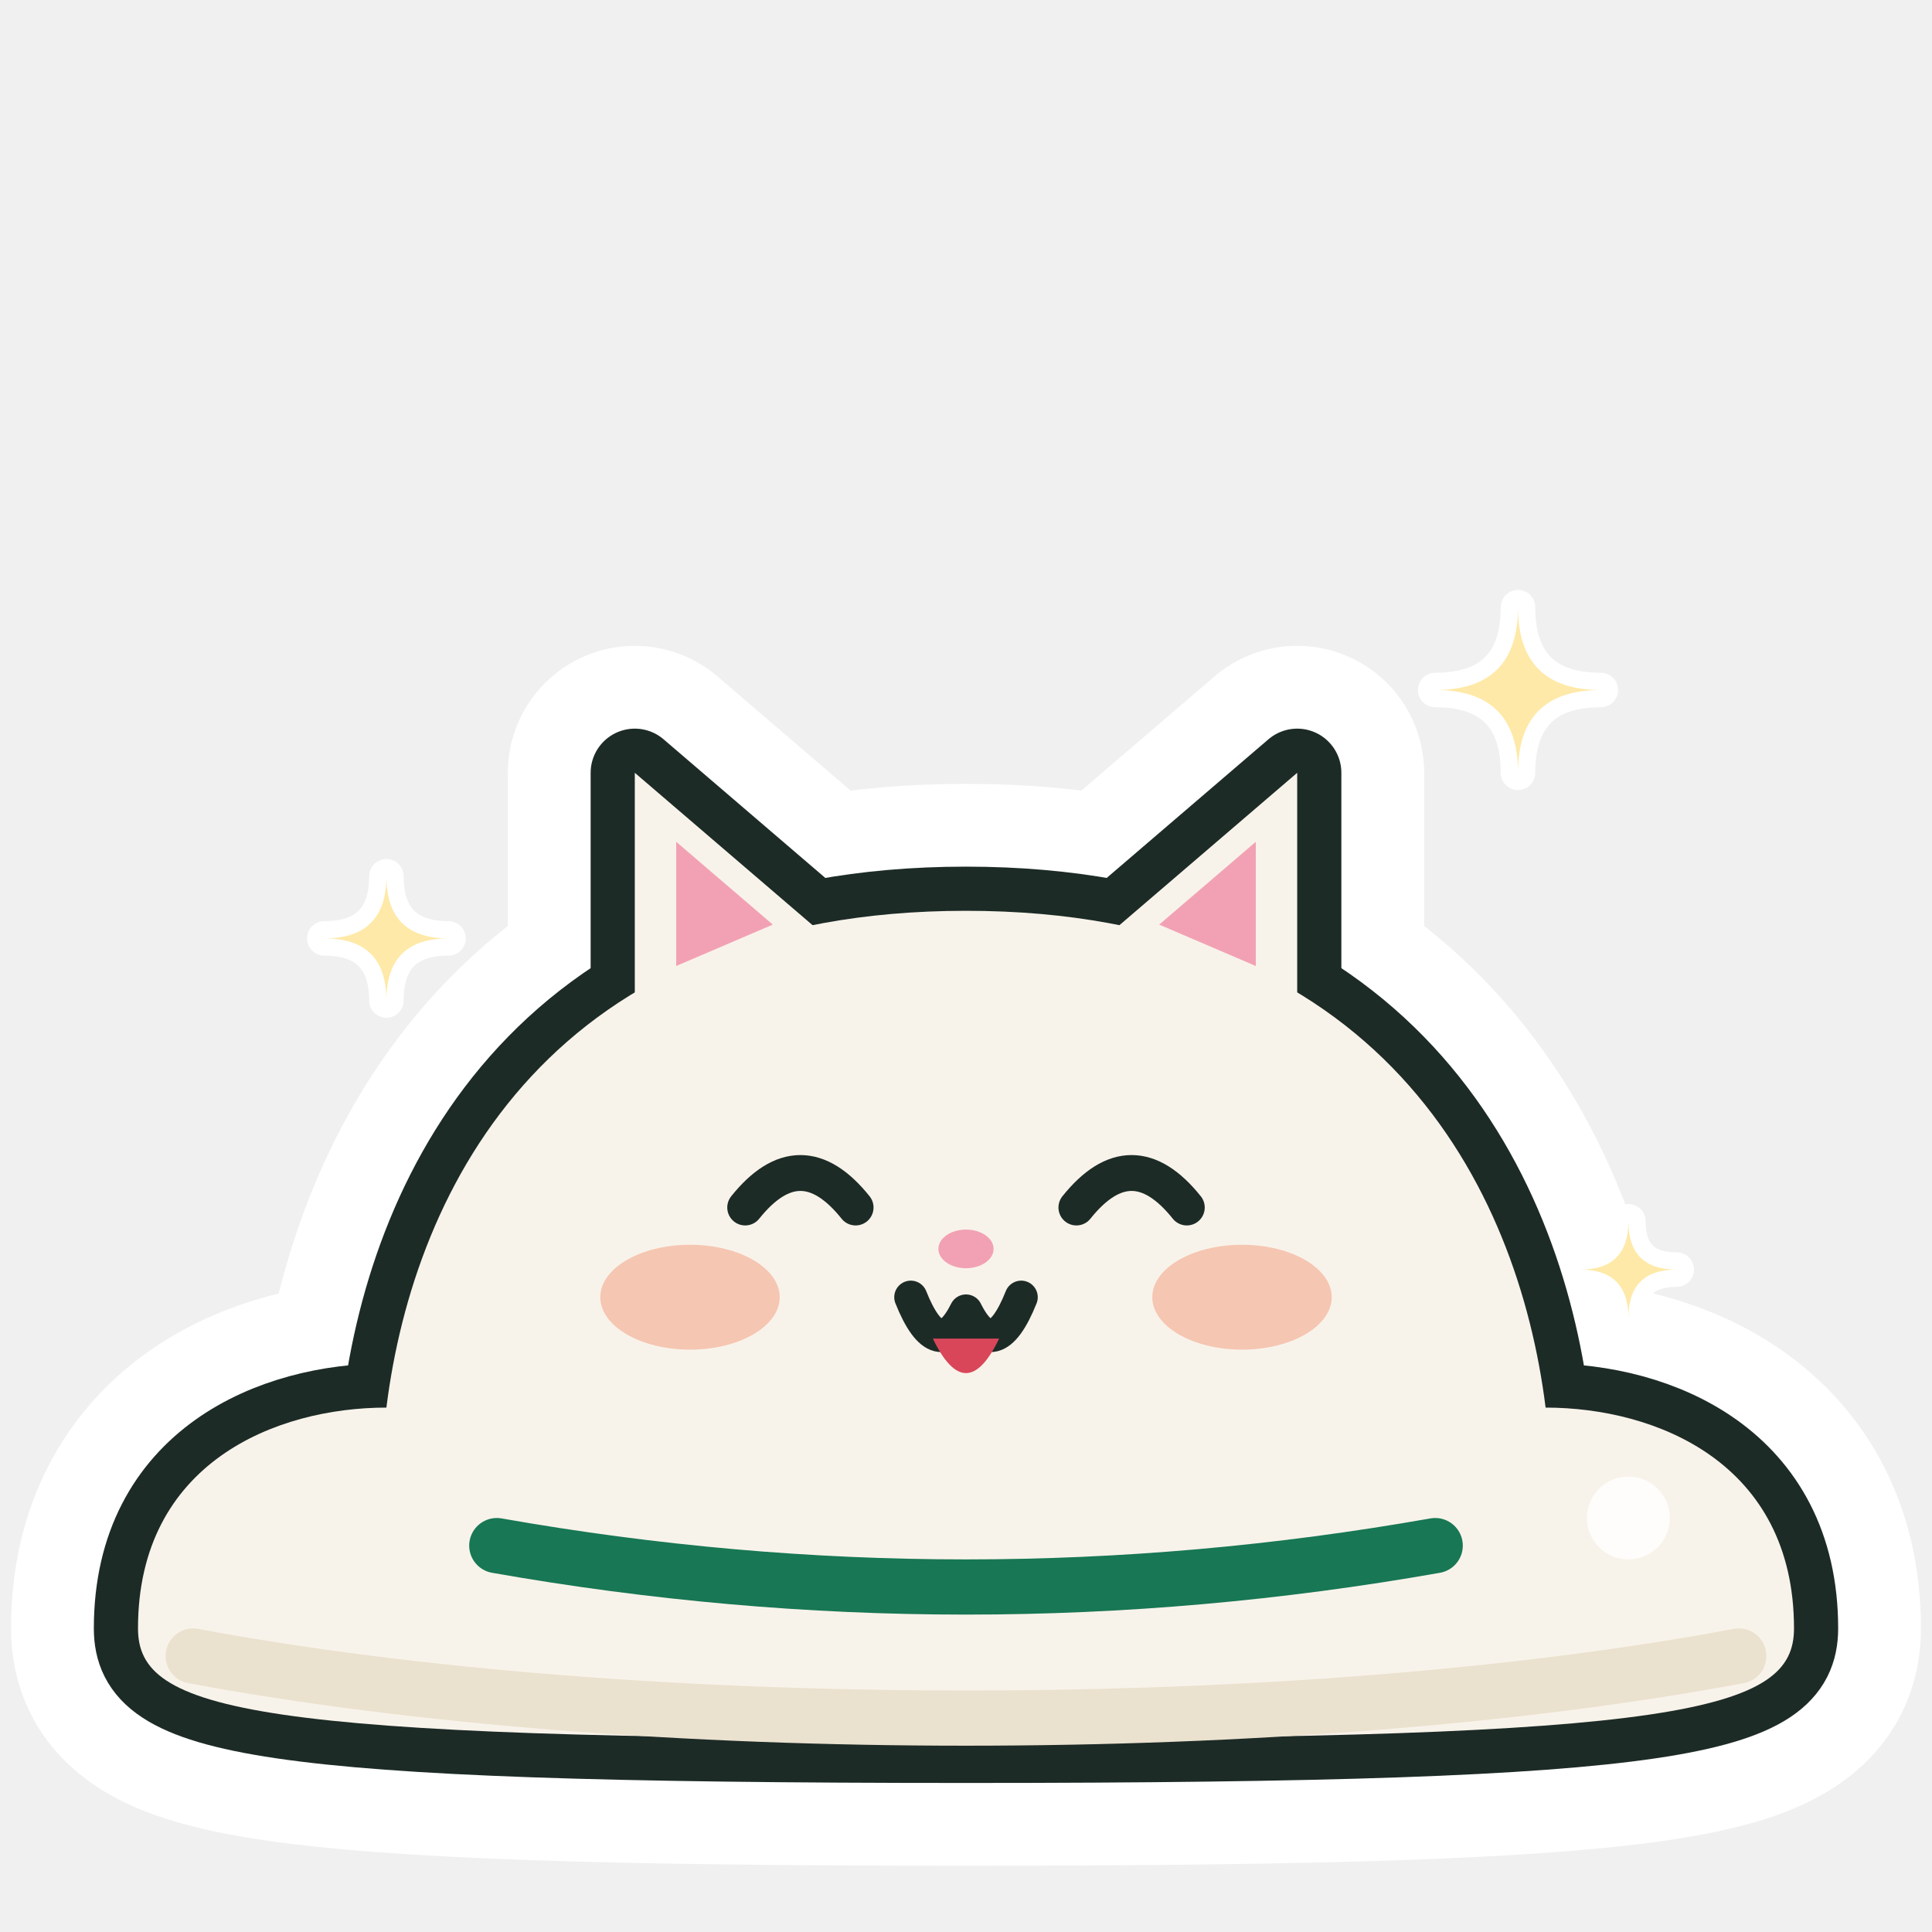
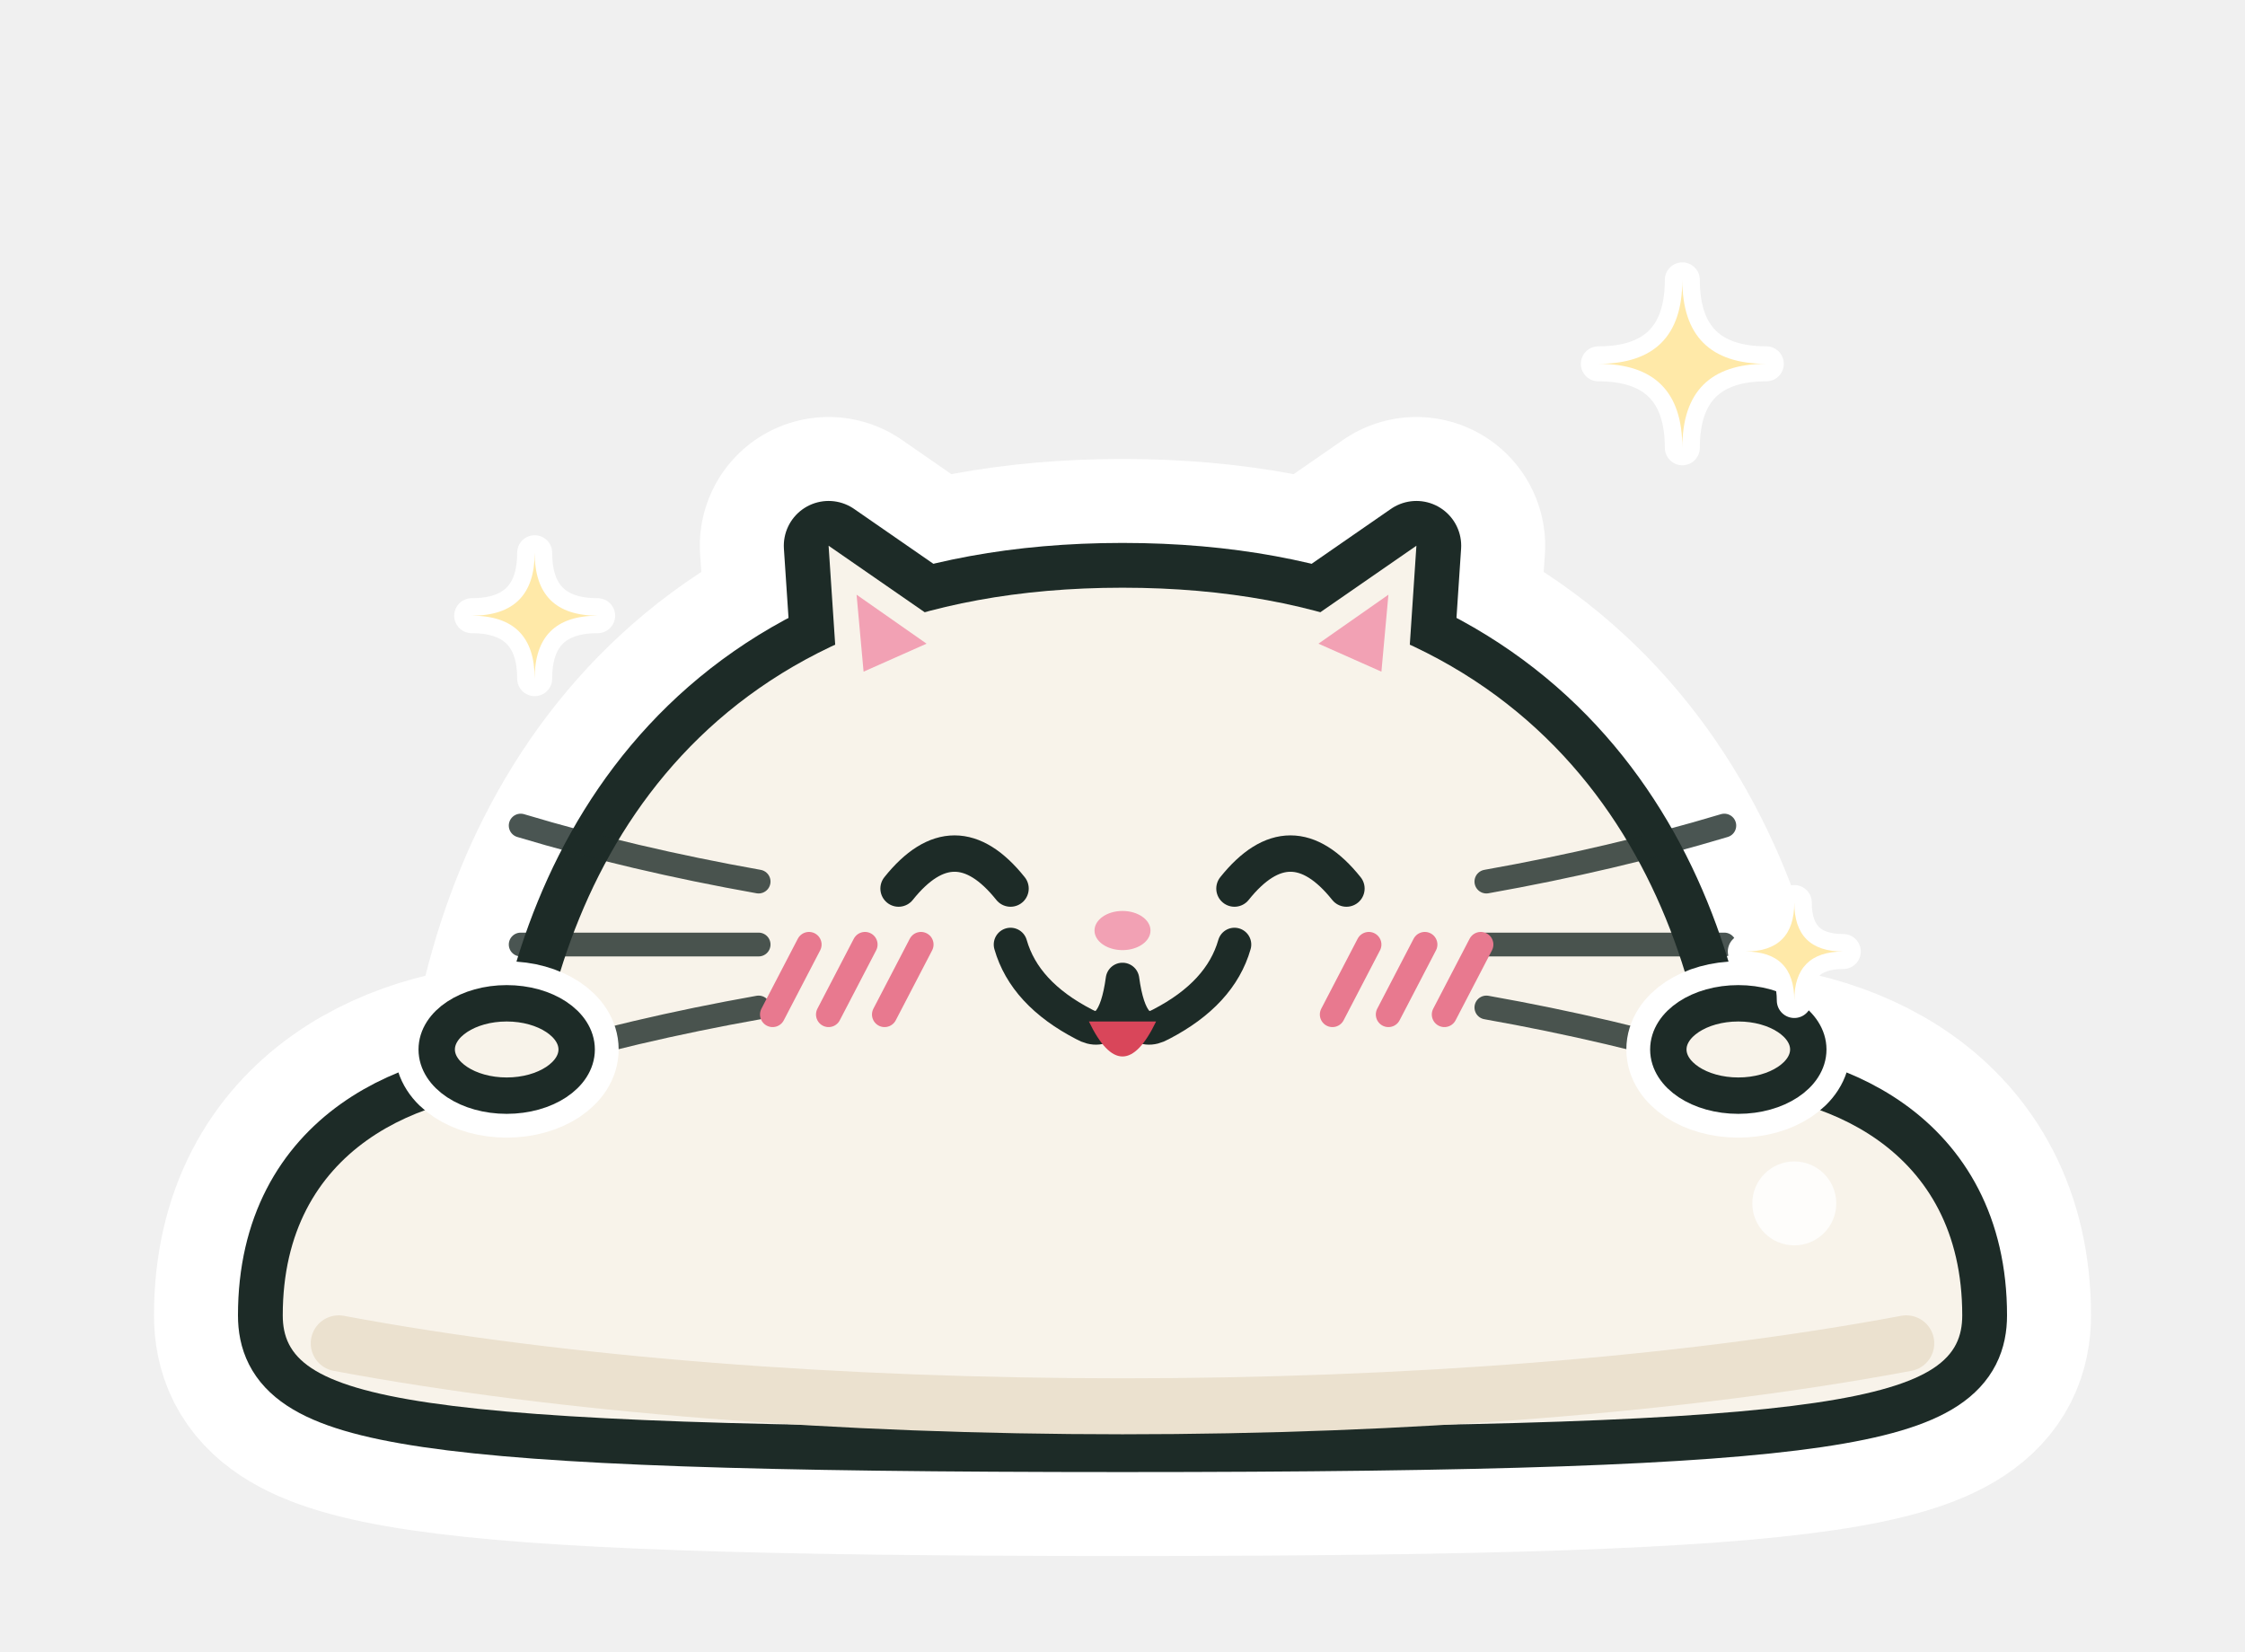
- <svg xmlns="http://www.w3.org/2000/svg" viewBox="-6 -6 140 140" width="128" height="128">
-   <g stroke-linejoin="round" stroke-linecap="round">
-     <path d="M4 112 C4 100 14 96 22 96 C24 80 34 60 64 60 C94 60 104 80 106 96 C114 96 124 100 124 112 C124 118 116 120 64 120 C12 120 4 118 4 112 Z" fill="#fff" stroke="#fff" stroke-width="18.4" />
-     <path d="M40 70 L40 50 L54 62 Z" fill="#fff" stroke="#fff" stroke-width="18.4" />
-     <path d="M88 70 L88 50 L74 62 Z" fill="#fff" stroke="#fff" stroke-width="18.4" />
-     <path d="M4 112 C4 100 14 96 22 96 C24 80 34 60 64 60 C94 60 104 80 106 96 C114 96 124 100 124 112 C124 118 116 120 64 120 C12 120 4 118 4 112 Z" fill="#1d2b27" stroke="#1d2b27" stroke-width="6.4" />
-     <path d="M40 70 L40 50 L54 62 Z" fill="#1d2b27" stroke="#1d2b27" stroke-width="6.4" />
-     <path d="M88 70 L88 50 L74 62 Z" fill="#1d2b27" stroke="#1d2b27" stroke-width="6.4" />
-     <path d="M4 112 C4 100 14 96 22 96 C24 80 34 60 64 60 C94 60 104 80 106 96 C114 96 124 100 124 112 C124 118 116 120 64 120 C12 120 4 118 4 112 Z" fill="#f8f3ea" />
-     <path d="M40 70 L40 50 L54 62 Z" fill="#f8f3ea" />
-     <path d="M88 70 L88 50 L74 62 Z" fill="#f8f3ea" />
-     <path d="M43 64 L43 55 L50 61 Z" fill="#f2a1b4" />
-     <path d="M85 64 L85 55 L78 61 Z" fill="#f2a1b4" />
-     <path d="M8 114 C40 120 88 120 120 114" fill="none" stroke="#ebe1cf" stroke-width="4" />
-     <circle cx="112" cy="104" r="3" fill="#fff" opacity=".8" />
-     <path d="M30 106 Q64 112 98 106" fill="none" stroke="#006945" stroke-width="4" opacity=".9" />
-     <path d="M48 81.5 Q52 76.5 56 81.5" fill="none" stroke="#1d2b27" stroke-width="2.6" />
-     <path d="M72 81.5 Q76 76.5 80 81.5" fill="none" stroke="#1d2b27" stroke-width="2.6" />
-     <ellipse cx="44" cy="88" rx="6.5" ry="3.8" fill="#f4b39a" opacity=".7" />
-     <ellipse cx="84" cy="88" rx="6.5" ry="3.8" fill="#f4b39a" opacity=".7" />
-     <ellipse cx="64" cy="84.5" rx="2" ry="1.4" fill="#f2a1b4" />
-     <path d="M60 88 Q62.0 93 64 89 Q66.0 93 68 88" fill="none" stroke="#1d2b27" stroke-width="2.4" />
-     <path d="M61.6 91 Q64 96 66.4 91 Z" fill="#d9465a" />
-     <path d="M104 38 Q104 44 110 44 Q104 44 104 50 Q104 44 98 44 Q104 44 104 38 Z" fill="#ffe9a8" stroke="#fff" stroke-width="2.5" paint-order="stroke" />
-     <path d="M22 57.5 Q22 62 26.5 62 Q22 62 22 66.5 Q22 62 17.5 62 Q22 62 22 57.5 Z" fill="#ffe9a8" stroke="#fff" stroke-width="2.5" paint-order="stroke" />
-     <path d="M112 82.5 Q112 86 115.5 86 Q112 86 112 89.5 Q112 86 108.5 86 Q112 86 112 82.5 Z" fill="#ffe9a8" stroke="#fff" stroke-width="2.5" paint-order="stroke" />
+ <svg xmlns="http://www.w3.org/2000/svg" viewBox="-16 18 160 118" width="174" height="128">
+   <g transform="translate(64 121)">
+     <g>
+       <animateTransform attributeName="transform" type="scale" dur="1.8s" repeatCount="indefinite" calcMode="spline" keyTimes="0;.12;.25;.37;.5;.62;.75;.87;1" keySplines=".45 0 .55 1;.45 0 .55 1;.45 0 .55 1;.45 0 .55 1;.45 0 .55 1;.45 0 .55 1;.45 0 .55 1;.45 0 .55 1" values="1 1;1.13 .85;.95 1.07;1.03 .97;1 1;1.13 .85;.95 1.07;1.03 .97;1 1" />
+       <g transform="translate(-64 -121)">
+         <g>
+           <ellipse cx="14" cy="117" rx="7" ry="4.5" fill="#f8f3ea" stroke="#1d2b27" stroke-width="3">
+             <animate attributeName="rx" dur="1.8s" repeatCount="indefinite" values="7;9;6;7.5;7" />
+             <animate attributeName="cx" dur="1.8s" repeatCount="indefinite" values="14;9;14;17;14" />
+           </ellipse>
+         </g>
+         <g>
+           <ellipse cx="114" cy="118" rx="5.5" ry="3.6" fill="#f8f3ea" stroke="#1d2b27" stroke-width="3">
+             <animate attributeName="rx" dur="1.8s" repeatCount="indefinite" values="5.5;4.5;6.5;8;5.5" />
+             <animate attributeName="cx" dur="1.8s" repeatCount="indefinite" values="114;111;114;120;114" />
+           </ellipse>
+         </g>
+         <g stroke-linejoin="round" stroke-linecap="round">
+           <path d="M44 72 L43 57 L56 66 Z" fill="#fff" stroke="#fff" stroke-width="18.4" />
+           <path d="M84 72 L85 57 L72 66 Z" fill="#fff" stroke="#fff" stroke-width="18.4" />
+           <path d="M4 112 C4 100 14 96 22 96 C24 80 34 60 64 60 C94 60 104 80 106 96 C114 96 124 100 124 112 C124 118 116 120 64 120 C12 120 4 118 4 112 Z" fill="#fff" stroke="#fff" stroke-width="18.4">
+             <animate attributeName="d" dur="1.8s" repeatCount="indefinite" calcMode="spline" keyTimes="0;.25;.5;.75;1" keySplines=".45 0 .55 1;.45 0 .55 1;.45 0 .55 1;.45 0 .55 1" values="M4 112 C4 100 14 96 22 96 C24 80 34 60 64 60 C94 60 104 80 106 96 C114 96 124 100 124 112 C124 118 116 120 64 120 C12 120 4 118 4 112 Z;M-4 111 C-5 98 10 93 21 95 C24 80 34 60 64 60 C94 60 104 80 107 97 C114 98 120 102 120 112 C120 118 112 120 60 120 C6 120 -4 117 -4 111 Z;M4 112 C4 100 14 96 22 96 C24 80 34 60 64 60 C94 60 104 80 106 96 C114 96 124 100 124 112 C124 118 116 120 64 120 C12 120 4 118 4 112 Z;M8 112 C8 102 16 98 21 97 C24 80 34 60 64 60 C94 60 104 80 107 95 C118 93 133 98 132 111 C132 117 122 120 68 120 C16 120 8 118 8 112 Z;M4 112 C4 100 14 96 22 96 C24 80 34 60 64 60 C94 60 104 80 106 96 C114 96 124 100 124 112 C124 118 116 120 64 120 C12 120 4 118 4 112 Z" />
+           </path>
+           <path d="M44 72 L43 57 L56 66 Z" fill="#1d2b27" stroke="#1d2b27" stroke-width="6.4" />
+           <path d="M84 72 L85 57 L72 66 Z" fill="#1d2b27" stroke="#1d2b27" stroke-width="6.4" />
+           <path d="M4 112 C4 100 14 96 22 96 C24 80 34 60 64 60 C94 60 104 80 106 96 C114 96 124 100 124 112 C124 118 116 120 64 120 C12 120 4 118 4 112 Z" fill="#1d2b27" stroke="#1d2b27" stroke-width="6.4">
+             <animate attributeName="d" dur="1.8s" repeatCount="indefinite" calcMode="spline" keyTimes="0;.25;.5;.75;1" keySplines=".45 0 .55 1;.45 0 .55 1;.45 0 .55 1;.45 0 .55 1" values="M4 112 C4 100 14 96 22 96 C24 80 34 60 64 60 C94 60 104 80 106 96 C114 96 124 100 124 112 C124 118 116 120 64 120 C12 120 4 118 4 112 Z;M-4 111 C-5 98 10 93 21 95 C24 80 34 60 64 60 C94 60 104 80 107 97 C114 98 120 102 120 112 C120 118 112 120 60 120 C6 120 -4 117 -4 111 Z;M4 112 C4 100 14 96 22 96 C24 80 34 60 64 60 C94 60 104 80 106 96 C114 96 124 100 124 112 C124 118 116 120 64 120 C12 120 4 118 4 112 Z;M8 112 C8 102 16 98 21 97 C24 80 34 60 64 60 C94 60 104 80 107 95 C118 93 133 98 132 111 C132 117 122 120 68 120 C16 120 8 118 8 112 Z;M4 112 C4 100 14 96 22 96 C24 80 34 60 64 60 C94 60 104 80 106 96 C114 96 124 100 124 112 C124 118 116 120 64 120 C12 120 4 118 4 112 Z" />
+           </path>
+           <path d="M44 72 L43 57 L56 66 Z" fill="#f8f3ea" />
+           <path d="M84 72 L85 57 L72 66 Z" fill="#f8f3ea" />
+           <path d="M4 112 C4 100 14 96 22 96 C24 80 34 60 64 60 C94 60 104 80 106 96 C114 96 124 100 124 112 C124 118 116 120 64 120 C12 120 4 118 4 112 Z" fill="#f8f3ea">
+             <animate attributeName="d" dur="1.8s" repeatCount="indefinite" calcMode="spline" keyTimes="0;.25;.5;.75;1" keySplines=".45 0 .55 1;.45 0 .55 1;.45 0 .55 1;.45 0 .55 1" values="M4 112 C4 100 14 96 22 96 C24 80 34 60 64 60 C94 60 104 80 106 96 C114 96 124 100 124 112 C124 118 116 120 64 120 C12 120 4 118 4 112 Z;M-4 111 C-5 98 10 93 21 95 C24 80 34 60 64 60 C94 60 104 80 107 97 C114 98 120 102 120 112 C120 118 112 120 60 120 C6 120 -4 117 -4 111 Z;M4 112 C4 100 14 96 22 96 C24 80 34 60 64 60 C94 60 104 80 106 96 C114 96 124 100 124 112 C124 118 116 120 64 120 C12 120 4 118 4 112 Z;M8 112 C8 102 16 98 21 97 C24 80 34 60 64 60 C94 60 104 80 107 95 C118 93 133 98 132 111 C132 117 122 120 68 120 C16 120 8 118 8 112 Z;M4 112 C4 100 14 96 22 96 C24 80 34 60 64 60 C94 60 104 80 106 96 C114 96 124 100 124 112 C124 118 116 120 64 120 C12 120 4 118 4 112 Z" />
+           </path>
+           <path d="M45.5 66 L45 60.5 L50 64 Z" fill="#f2a1b4" />
+           <path d="M82.5 66 L83 60.5 L78 64 Z" fill="#f2a1b4" />
+           <path d="M8 114 C40 120 88 120 120 114" fill="none" stroke="#ebe1cf" stroke-width="4" />
+           <circle cx="112" cy="104" r="3" fill="#fff" opacity=".8" />
+           <path d="M38 81 q-9 -1.6 -17 -4" fill="none" stroke="#1d2b27" stroke-width="1.7" opacity=".8" />
+           <path d="M38 85.5 q-9 0.0 -17 0" fill="none" stroke="#1d2b27" stroke-width="1.7" opacity=".8" />
+           <path d="M38 90 q-9 1.6 -17 4" fill="none" stroke="#1d2b27" stroke-width="1.7" opacity=".8" />
+           <path d="M90 81 q9 -1.6 17 -4" fill="none" stroke="#1d2b27" stroke-width="1.7" opacity=".8" />
+           <path d="M90 85.5 q9 0.0 17 0" fill="none" stroke="#1d2b27" stroke-width="1.7" opacity=".8" />
+           <path d="M90 90 q9 1.6 17 4" fill="none" stroke="#1d2b27" stroke-width="1.7" opacity=".8" />
+           <path d="M48 81.5 Q52 76.5 56 81.5" fill="none" stroke="#1d2b27" stroke-width="2.6" />
+           <path d="M72 81.5 Q76 76.5 80 81.5" fill="none" stroke="#1d2b27" stroke-width="2.6" />
+           <path d="M39 90.5 l2.6 -5 M43 90.5 l2.6 -5 M47 90.5 l2.6 -5" stroke="#e8798f" stroke-width="1.8" fill="none" />
+           <path d="M79 90.5 l2.6 -5 M83 90.5 l2.6 -5 M87 90.5 l2.6 -5" stroke="#e8798f" stroke-width="1.8" fill="none" />
+           <ellipse cx="64" cy="84.5" rx="2" ry="1.4" fill="#f2a1b4" />
+           <path d="M56.0 85.5 Q57.0 89 61.25 91.2 Q63.4 92.4 64 88 Q64.6 92.4 66.75 91.2 Q71.0 89 72.0 85.5" fill="none" stroke="#1d2b27" stroke-width="2.4" />
+           <path d="M61.6 91 Q64 96 66.4 91 Z" fill="#d9465a" />
+           <g transform="translate(25 93)">
+             <g>
+               <animateTransform attributeName="transform" type="rotate" dur=".16s" begin="0s" repeatCount="indefinite" values="35;-40;35" />
+               <ellipse cx="-5" cy="0" rx="5" ry="3.3" fill="#f8f3ea" stroke="#fff" stroke-width="6" />
+               <ellipse cx="-5" cy="0" rx="5" ry="3.3" fill="#f8f3ea" stroke="#1d2b27" stroke-width="2.6" />
+             </g>
+           </g>
+           <g transform="translate(103 93)">
+             <g>
+               <animateTransform attributeName="transform" type="rotate" dur=".16s" begin="-.07s" repeatCount="indefinite" values="-35;40;-35" />
+               <ellipse cx="5" cy="0" rx="5" ry="3.3" fill="#f8f3ea" stroke="#fff" stroke-width="6" />
+               <ellipse cx="5" cy="0" rx="5" ry="3.3" fill="#f8f3ea" stroke="#1d2b27" stroke-width="2.6" />
+             </g>
+           </g>
+           <path d="M104 38 Q104 44 110 44 Q104 44 104 50 Q104 44 98 44 Q104 44 104 38 Z" fill="#ffe9a8" stroke="#fff" stroke-width="2.5" paint-order="stroke" />
+           <path d="M22 57.5 Q22 62 26.5 62 Q22 62 22 66.5 Q22 62 17.5 62 Q22 62 22 57.5 Z" fill="#ffe9a8" stroke="#fff" stroke-width="2.5" paint-order="stroke" />
+           <path d="M112 82.5 Q112 86 115.5 86 Q112 86 112 89.5 Q112 86 108.5 86 Q112 86 112 82.5 Z" fill="#ffe9a8" stroke="#fff" stroke-width="2.5" paint-order="stroke" />
+         </g>
+       </g>
+     </g>
  </g>
</svg>
